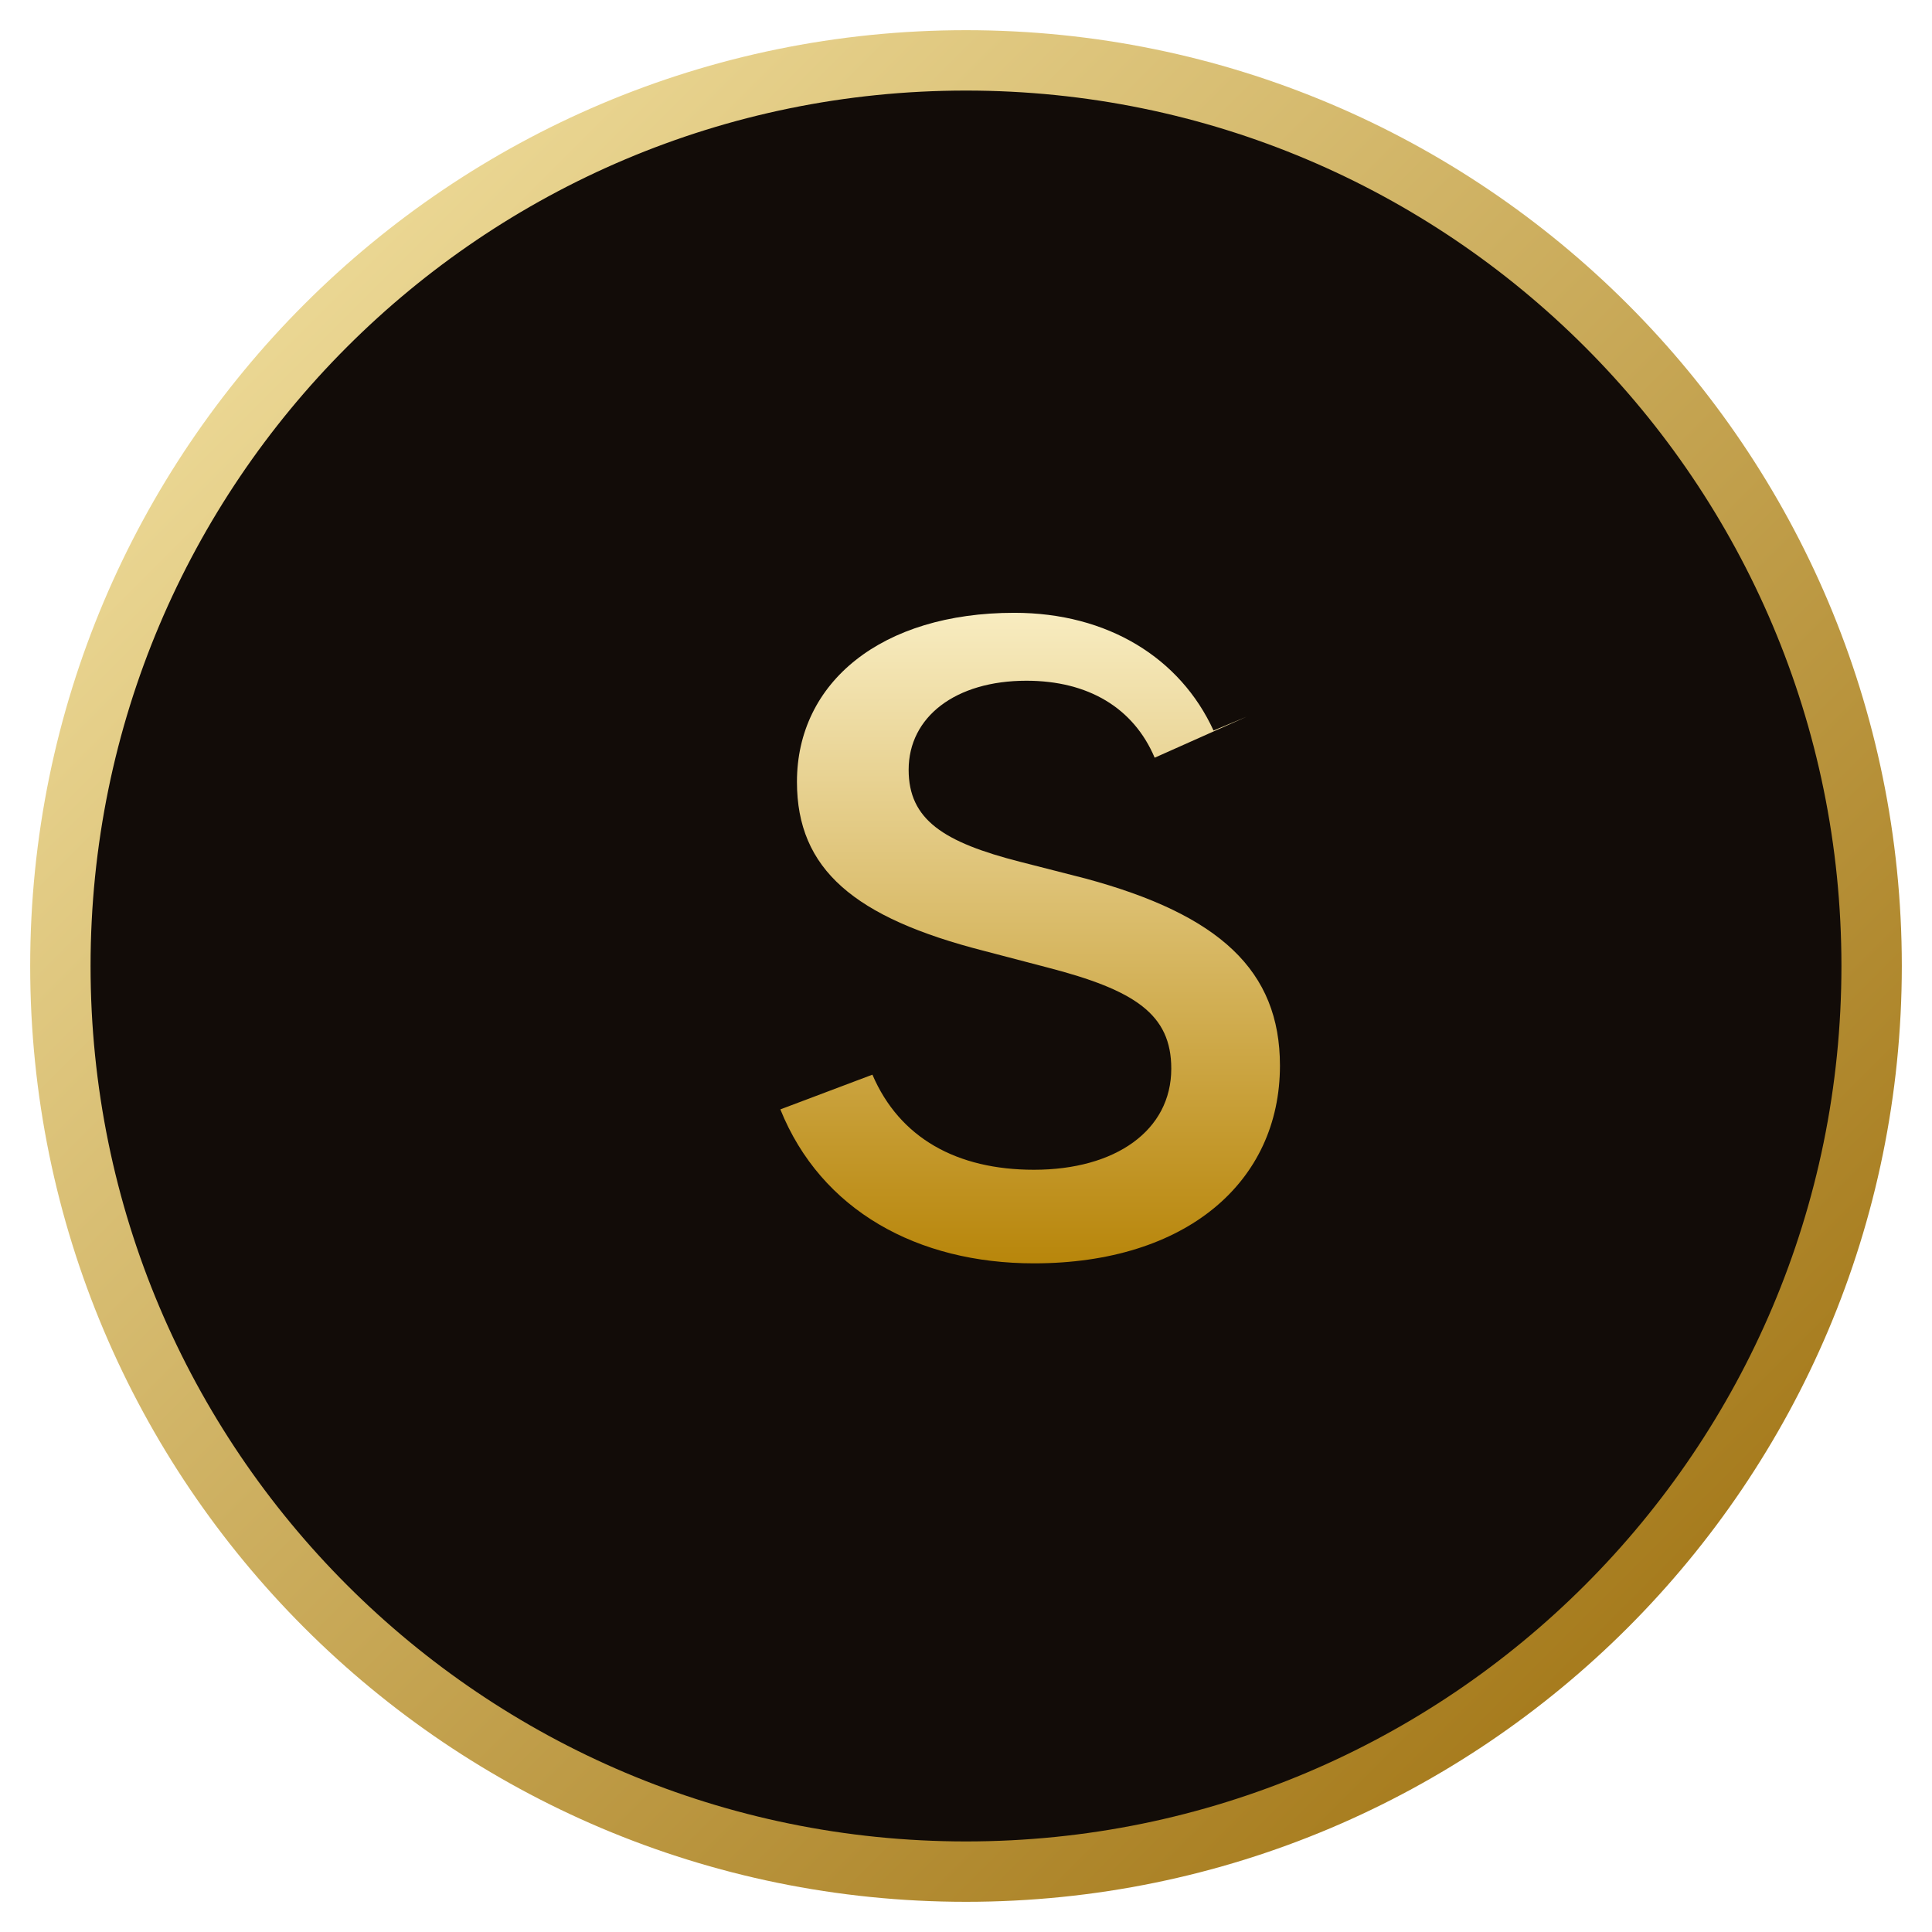
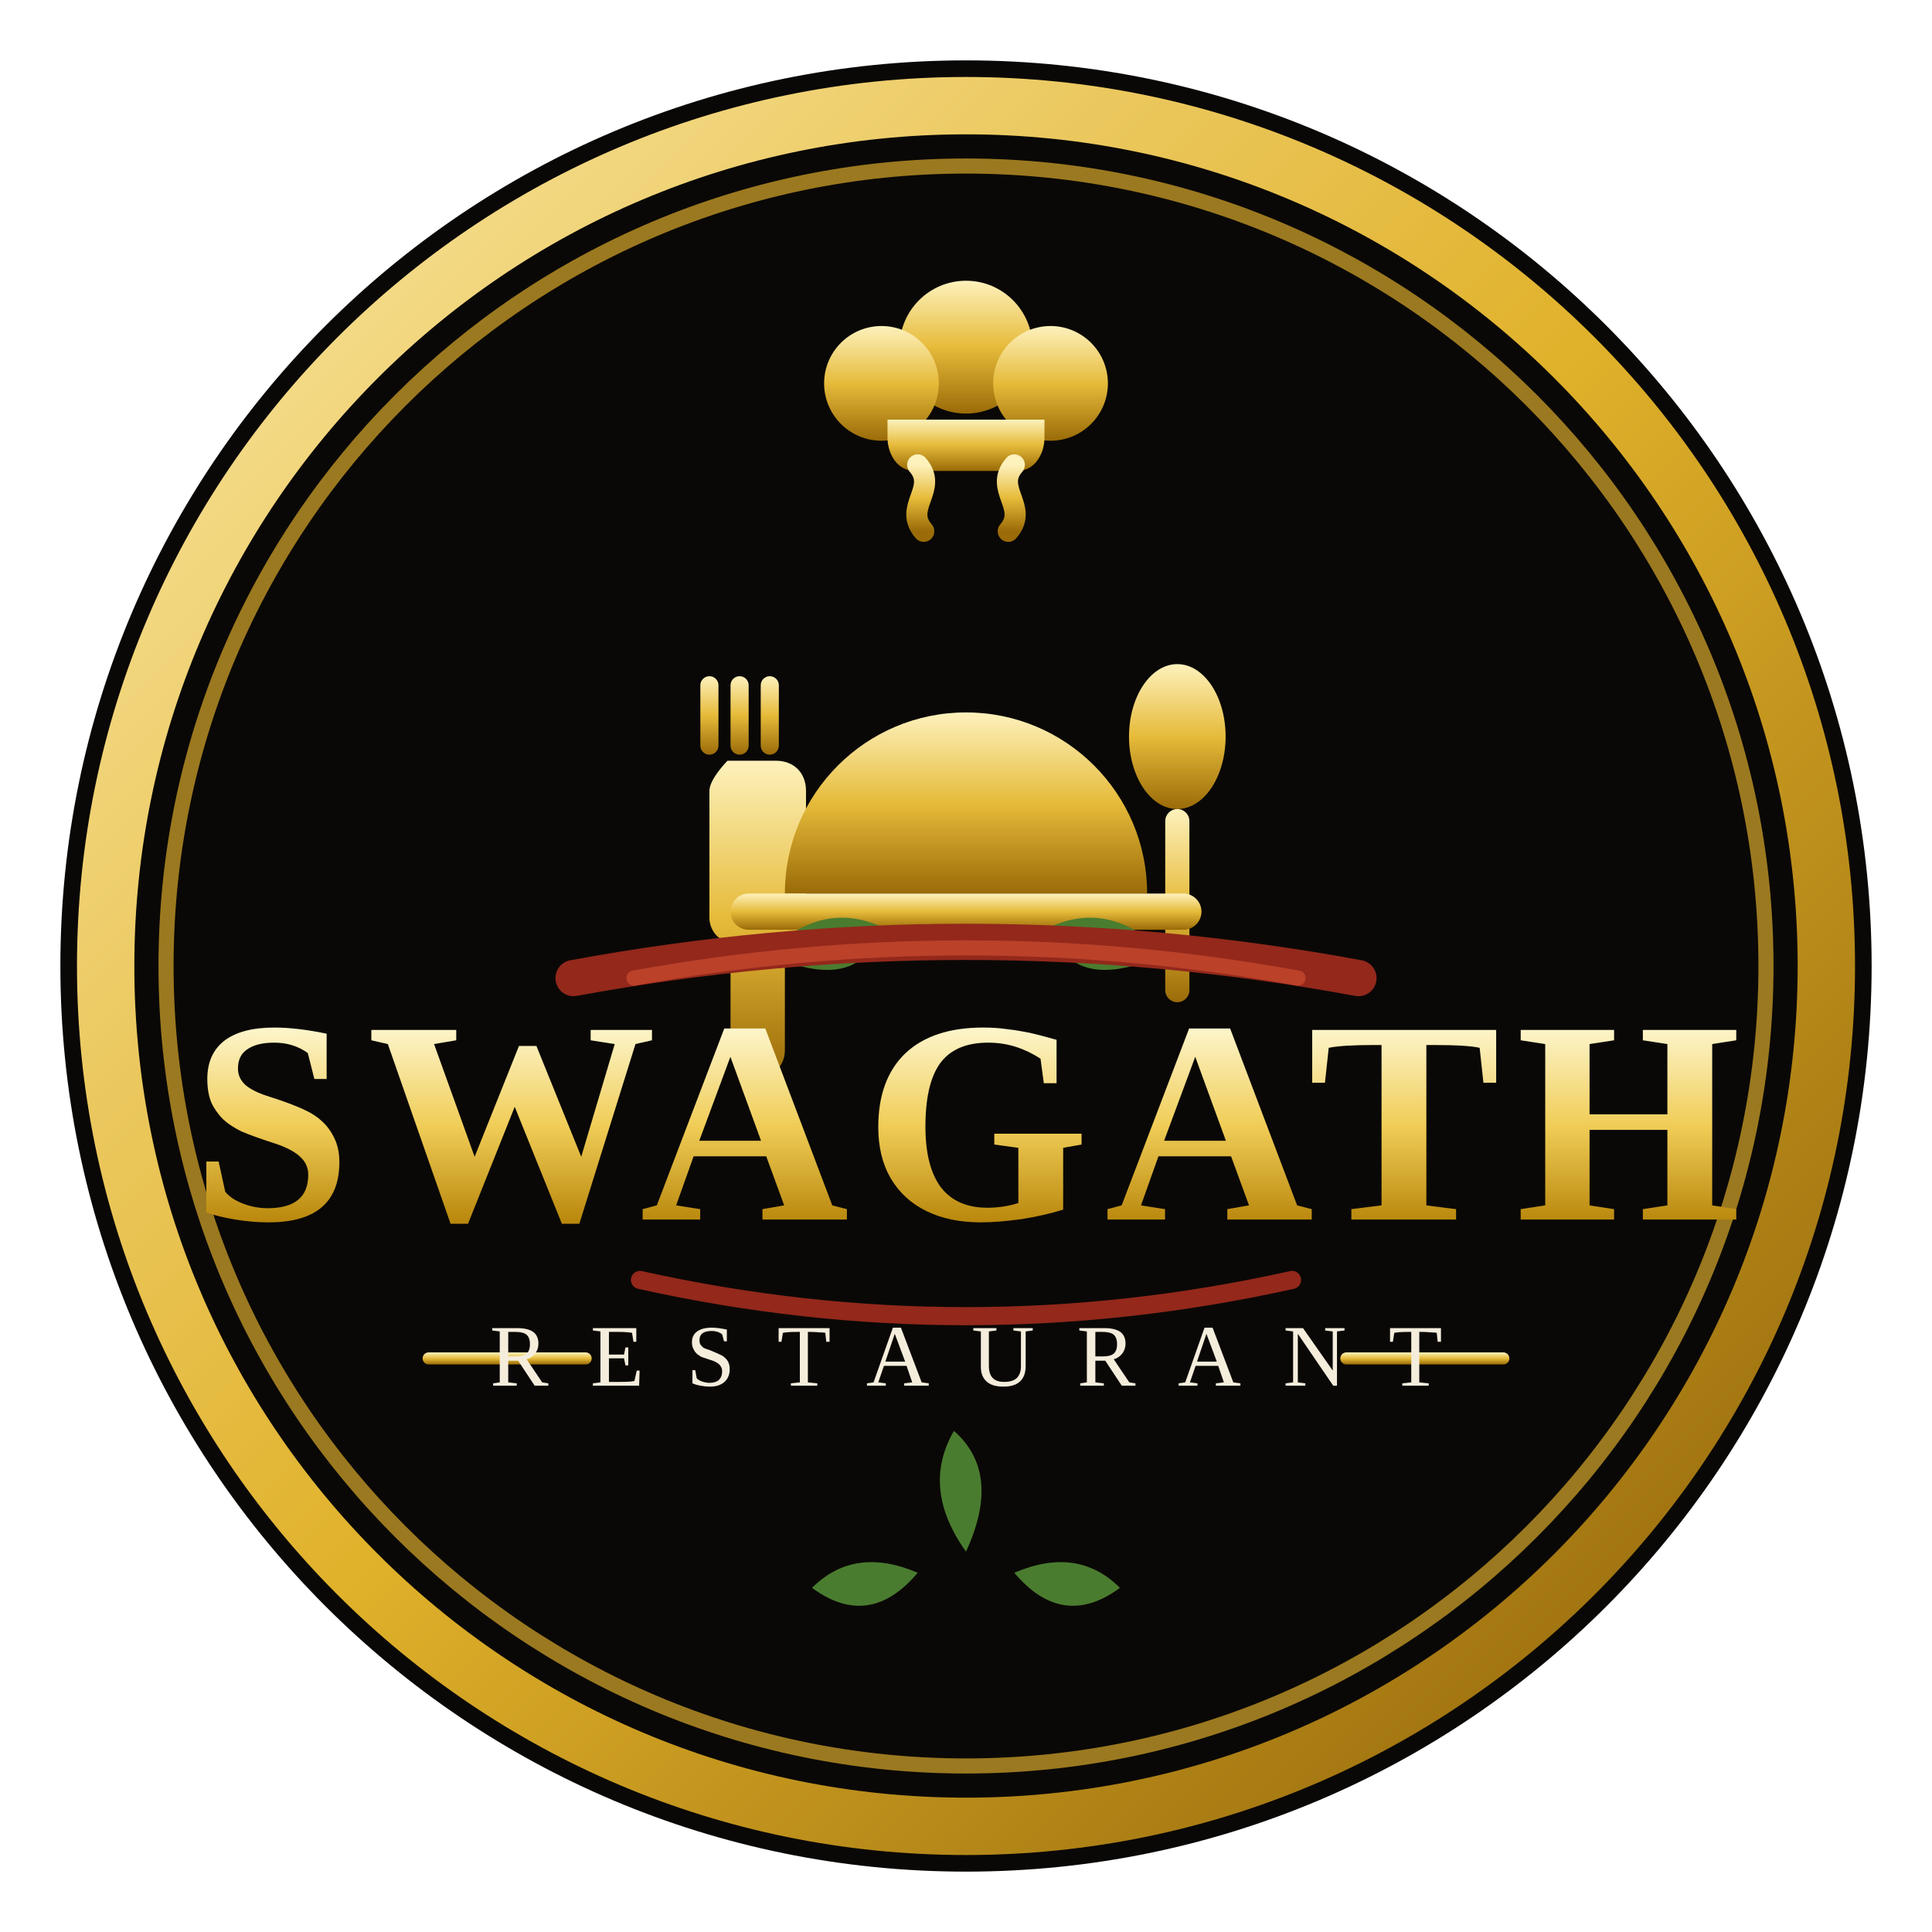
- <svg xmlns="http://www.w3.org/2000/svg" viewBox="0 0 64 64" fill="none">
+ <svg xmlns="http://www.w3.org/2000/svg" viewBox="0 0 64 64" role="img" aria-label="Swagath Restaurant">
  <defs>
-     <linearGradient id="r" x1="0" y1="0" x2="1" y2="1">
-       <stop offset="0%" stop-color="#f7e7a8" />
+     <linearGradient id="ring" x1="0" y1="0" x2="1" y2="1">
+       <stop offset="0%" stop-color="#fbe9a8" />
+       <stop offset="50%" stop-color="#e0b12a" />
+       <stop offset="100%" stop-color="#8a5e07" />
+     </linearGradient>
+     <linearGradient id="gold" x1="0" y1="0" x2="0" y2="1">
+       <stop offset="0%" stop-color="#fdf1bc" />
+       <stop offset="50%" stop-color="#e6bb3a" />
      <stop offset="100%" stop-color="#9a6b08" />
    </linearGradient>
-     <linearGradient id="l" x1="0" y1="0" x2="0" y2="1">
-       <stop offset="0%" stop-color="#f8ecc0" />
+     <linearGradient id="word" x1="0" y1="0" x2="0" y2="1">
+       <stop offset="0%" stop-color="#fdf5cc" />
+       <stop offset="50%" stop-color="#f0cd57" />
      <stop offset="100%" stop-color="#b8860b" />
    </linearGradient>
  </defs>
-   <circle cx="32" cy="32" r="30" fill="#120c08" stroke="url(#r)" stroke-width="2" />
-   <path d="M40.2 24.2c-1.1-2.4-3.5-3.9-6.6-3.9-4.4 0-7.2 2.3-7.2 5.6 0 2.9 1.9 4.5 6.2 5.6l2.1.55c2.9.75 4.1 1.55 4.1 3.35 0 2.05-1.85 3.35-4.55 3.35-2.55 0-4.45-1.05-5.35-3.15l-3.05 1.15c1.35 3.35 4.55 5.1 8.4 5.1 5.05 0 8.15-2.7 8.15-6.55 0-3.15-2-5-6.45-6.2l-2.15-.55c-2.55-.65-3.7-1.4-3.7-3.05 0-1.75 1.55-2.95 3.9-2.95 2.05 0 3.55.9 4.25 2.55l3.05-1.36z" fill="url(#l)" />
+   <circle cx="32" cy="32" r="30" fill="#0a0806" />
+   <circle cx="32" cy="32" r="28.5" fill="none" stroke="url(#ring)" stroke-width="1.9" />
+   <circle cx="32" cy="32" r="26.5" fill="none" stroke="#d9a92b" stroke-width="0.5" opacity="0.7" />
+   <g fill="url(#gold)">
+     <circle cx="32" cy="11.5" r="2.2" />
+     <circle cx="29.2" cy="12.7" r="1.9" />
+     <circle cx="34.8" cy="12.7" r="1.9" />
+     <path d="M29.4 13.9h5.2v0.6c0 0.5-0.3 1.1-0.9 1.1h-3.4c-0.6 0-0.9-0.6-0.9-1.1z" />
+   </g>
+   <path d="M30.6 17.6c-0.7-0.8 0.5-1.4-0.2-2.2 M33.4 17.6c0.7-0.8-0.5-1.4 0.2-2.2" fill="none" stroke="url(#gold)" stroke-width="0.7" stroke-linecap="round" />
+   <g fill="url(#gold)">
+     <rect x="23.2" y="22.4" width="0.6" height="2.6" rx="0.3" />
+     <rect x="24.2" y="22.4" width="0.6" height="2.6" rx="0.3" />
+     <rect x="25.2" y="22.4" width="0.6" height="2.6" rx="0.3" />
+     <path d="M23.1 25.2h2.6c0.6 0 1 0.4 1 1v4.2c0 0.4-0.3 0.8-0.7 0.8v3.6c0 0.5-0.4 0.9-0.9 0.9s-0.9-0.4-0.9-0.9v-3.6c-0.4 0-0.7-0.4-0.7-0.8v-4.2c0-0.4 0.6-1 0.6-1z" />
+   </g>
+   <g fill="url(#gold)">
+     <ellipse cx="39" cy="24.4" rx="1.6" ry="2.4" />
+     <rect x="38.6" y="26.8" width="0.8" height="6.4" rx="0.4" />
+   </g>
+   <circle cx="32" cy="24.4" r="0.7" fill="url(#gold)" />
+   <path d="M26 29.6a6 6 0 0 1 12 0z" fill="url(#gold)" />
+   <rect x="24.2" y="29.6" width="15.6" height="1.2" rx="0.6" fill="url(#gold)" />
+   <g fill="#4a7c2f">
+     <path d="M25.4 31.6q1.8-1.8 3.8-0.9q-0.7 2.3-3.8 0.9z" />
+     <path d="M38.6 31.6q-1.8-1.8-3.8-0.9q0.7 2.3 3.8 0.9z" />
+   </g>
+   <path d="M19 32.4q13-2.4 26 0" fill="none" stroke="#93281b" stroke-width="1.2" stroke-linecap="round" />
+   <path d="M21 32.4q11-2 22 0" fill="none" stroke="#c2452c" stroke-width="0.5" stroke-linecap="round" opacity="0.85" />
+   <text x="32" y="40.4" text-anchor="middle" font-family="Georgia, 'Times New Roman', serif" font-weight="700" font-size="9.6" letter-spacing="0.5" fill="url(#word)">SWAGATH</text>
+   <path d="M21.2 42.4q10.8 2.4 21.6 0" fill="none" stroke="#93281b" stroke-width="0.6" stroke-linecap="round" />
+   <rect x="14" y="44.8" width="5.6" height="0.4" rx="0.2" fill="url(#gold)" />
+   <rect x="44.4" y="44.8" width="5.6" height="0.4" rx="0.2" fill="url(#gold)" />
+   <text x="32" y="45.9" text-anchor="middle" font-family="Georgia, 'Times New Roman', serif" font-size="2.9" letter-spacing="1.4" fill="#f5eddc">RESTAURANT</text>
+   <g fill="#4a7c2f">
+     <path d="M32 51.4q-1.5-2.1-0.4-4q1.6 1.4 0.4 4z" />
+     <path d="M30.4 52.1q-2.1-0.9-3.5 0.5q1.9 1.4 3.5-0.5z" />
+     <path d="M33.6 52.1q2.1-0.9 3.5 0.5q-1.9 1.4-3.5-0.5z" />
+   </g>
</svg>
